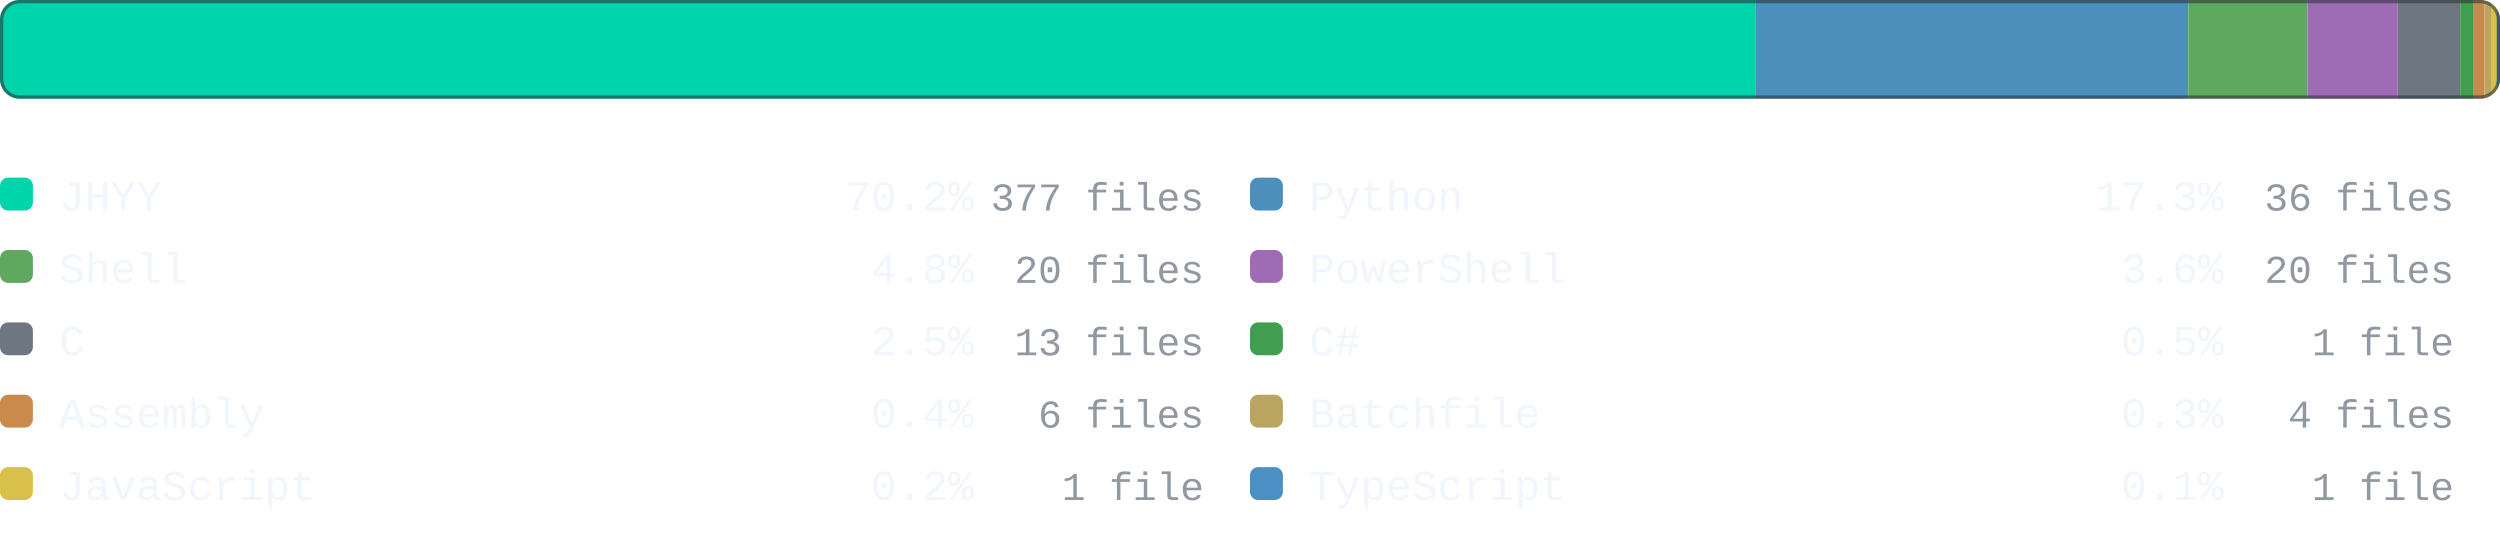
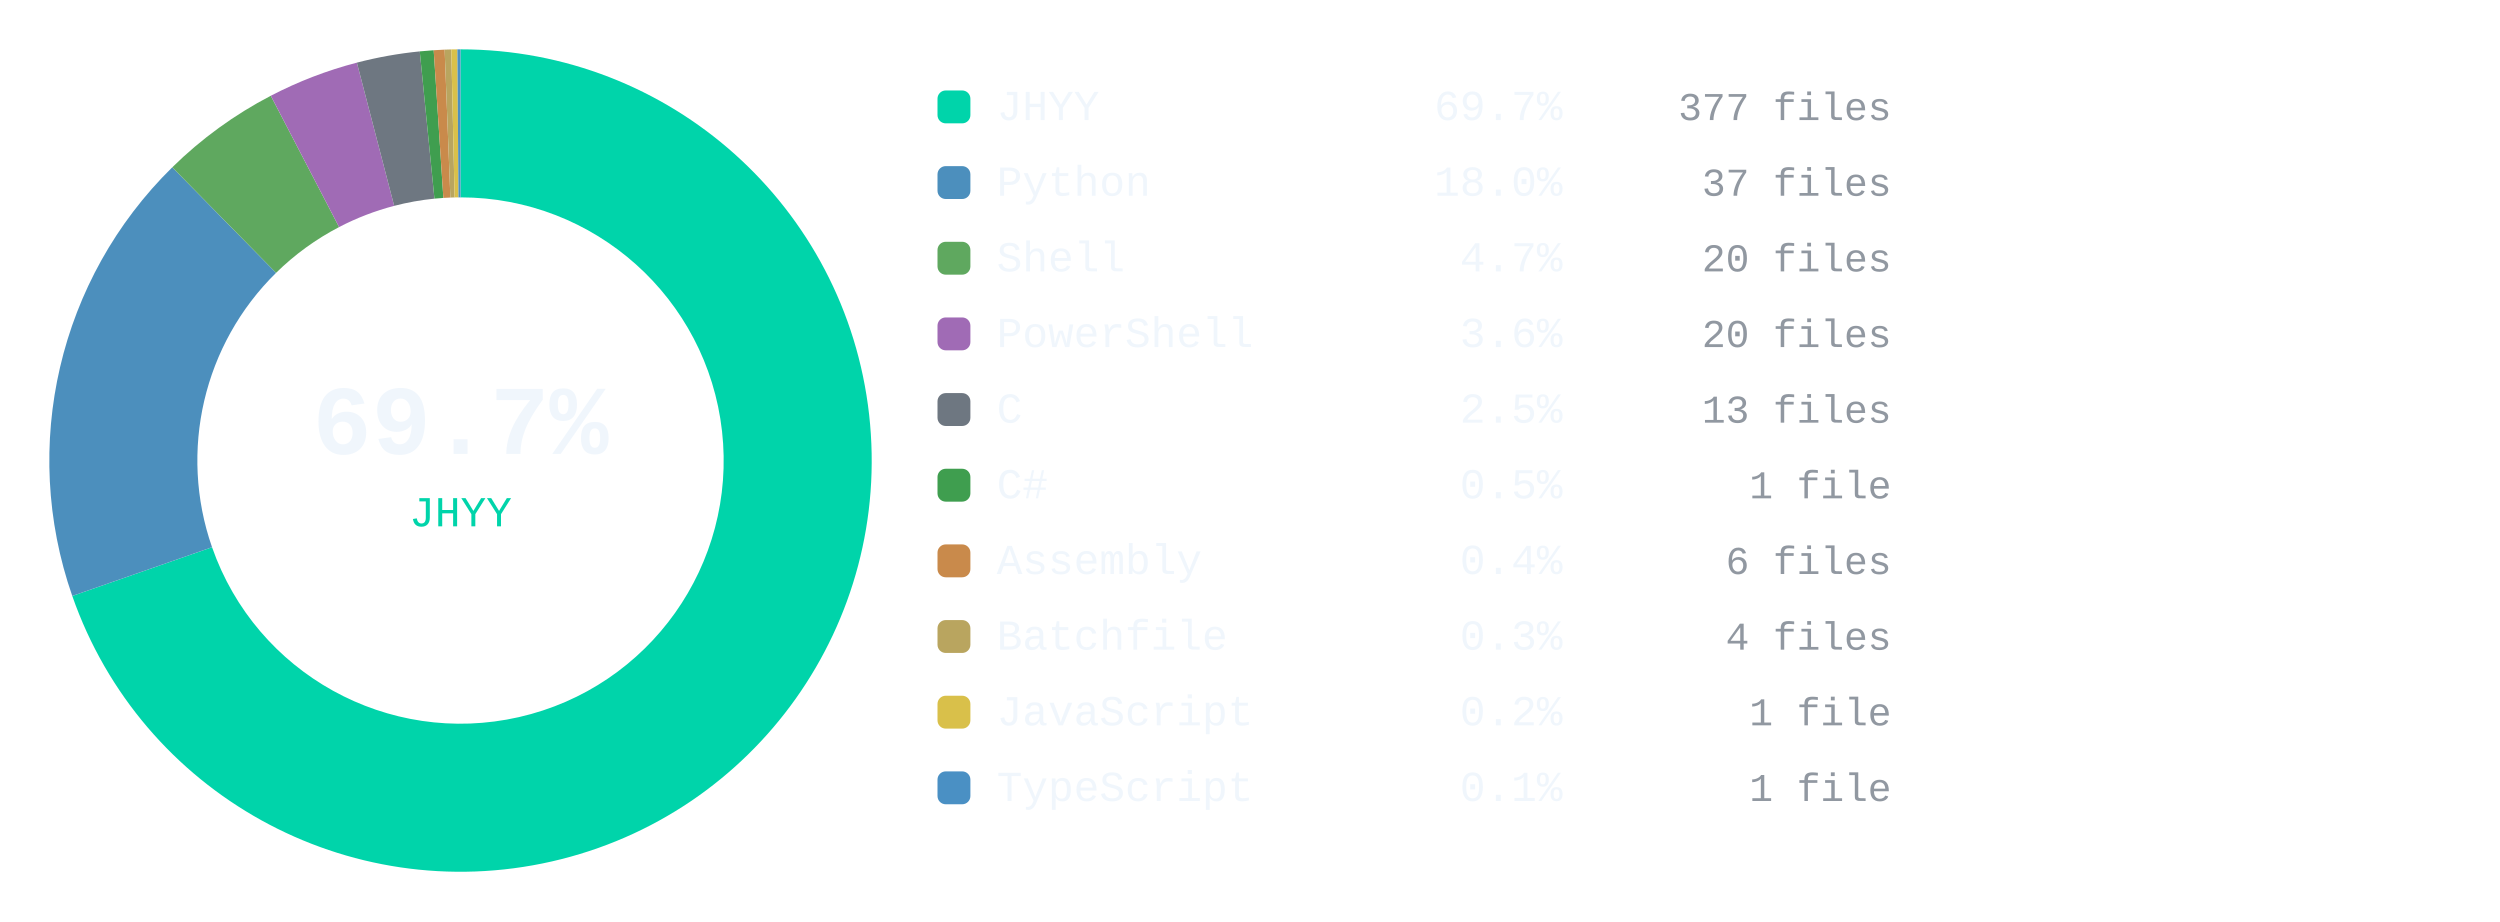
- <svg xmlns="http://www.w3.org/2000/svg" width="760" height="166" viewBox="0 0 760 166" role="img" aria-label="Language composition by code lines">
-   <g>
-     <clipPath id="bar">
-       <rect x="0" y="0" width="760" height="30" rx="6" />
-     </clipPath>
-     <g clip-path="url(#bar)">
-       <rect x="0.00" y="0" width="533.78" height="30" fill="#00d4aa" />
-       <rect x="533.78" y="0" width="131.47" height="30" fill="#4c8fbd" />
-       <rect x="665.25" y="0" width="36.25" height="30" fill="#5fa85f" />
-       <rect x="701.50" y="0" width="27.42" height="30" fill="#a06bb5" />
-       <rect x="728.92" y="0" width="18.98" height="30" fill="#6e7781" />
-       <rect x="747.89" y="0" width="4.14" height="30" fill="#3f9e4f" />
-       <rect x="752.03" y="0" width="3.25" height="30" fill="#c98a4b" />
-       <rect x="755.28" y="0" width="1.98" height="30" fill="#b9a55f" />
-       <rect x="757.26" y="0" width="1.80" height="30" fill="#d9c04a" />
-       <rect x="759.06" y="0" width="0.94" height="30" fill="#4a90c4" />
-     </g>
-     <rect x="0.5" y="0.5" width="759" height="29" rx="5.5" fill="none" stroke="#30363d" stroke-opacity="0.6" />
-     <rect x="0" y="54" width="10" height="10" rx="2.5" fill="#00d4aa" />
-     <text x="18" y="64" font-family="SFMono-Regular,Consolas,Liberation Mono,monospace" font-size="13" fill="#f0f6fc">JHYY</text>
-     <text x="296" y="64" font-family="SFMono-Regular,Consolas,Liberation Mono,monospace" font-size="13" fill="#f0f6fc" text-anchor="end">70.2%</text>
-     <text x="366" y="64" font-family="SFMono-Regular,Consolas,Liberation Mono,monospace" font-size="12" fill="#9198a1" text-anchor="end">377 files</text>
-     <rect x="380" y="54" width="10" height="10" rx="2.5" fill="#4c8fbd" />
-     <text x="398" y="64" font-family="SFMono-Regular,Consolas,Liberation Mono,monospace" font-size="13" fill="#f0f6fc">Python</text>
-     <text x="676" y="64" font-family="SFMono-Regular,Consolas,Liberation Mono,monospace" font-size="13" fill="#f0f6fc" text-anchor="end">17.3%</text>
-     <text x="746" y="64" font-family="SFMono-Regular,Consolas,Liberation Mono,monospace" font-size="12" fill="#9198a1" text-anchor="end">36 files</text>
-     <rect x="0" y="76" width="10" height="10" rx="2.5" fill="#5fa85f" />
-     <text x="18" y="86" font-family="SFMono-Regular,Consolas,Liberation Mono,monospace" font-size="13" fill="#f0f6fc">Shell</text>
-     <text x="296" y="86" font-family="SFMono-Regular,Consolas,Liberation Mono,monospace" font-size="13" fill="#f0f6fc" text-anchor="end">4.8%</text>
-     <text x="366" y="86" font-family="SFMono-Regular,Consolas,Liberation Mono,monospace" font-size="12" fill="#9198a1" text-anchor="end">20 files</text>
-     <rect x="380" y="76" width="10" height="10" rx="2.5" fill="#a06bb5" />
-     <text x="398" y="86" font-family="SFMono-Regular,Consolas,Liberation Mono,monospace" font-size="13" fill="#f0f6fc">PowerShell</text>
-     <text x="676" y="86" font-family="SFMono-Regular,Consolas,Liberation Mono,monospace" font-size="13" fill="#f0f6fc" text-anchor="end">3.6%</text>
-     <text x="746" y="86" font-family="SFMono-Regular,Consolas,Liberation Mono,monospace" font-size="12" fill="#9198a1" text-anchor="end">20 files</text>
-     <rect x="0" y="98" width="10" height="10" rx="2.5" fill="#6e7781" />
-     <text x="18" y="108" font-family="SFMono-Regular,Consolas,Liberation Mono,monospace" font-size="13" fill="#f0f6fc">C</text>
-     <text x="296" y="108" font-family="SFMono-Regular,Consolas,Liberation Mono,monospace" font-size="13" fill="#f0f6fc" text-anchor="end">2.5%</text>
-     <text x="366" y="108" font-family="SFMono-Regular,Consolas,Liberation Mono,monospace" font-size="12" fill="#9198a1" text-anchor="end">13 files</text>
-     <rect x="380" y="98" width="10" height="10" rx="2.5" fill="#3f9e4f" />
-     <text x="398" y="108" font-family="SFMono-Regular,Consolas,Liberation Mono,monospace" font-size="13" fill="#f0f6fc">C#</text>
-     <text x="676" y="108" font-family="SFMono-Regular,Consolas,Liberation Mono,monospace" font-size="13" fill="#f0f6fc" text-anchor="end">0.5%</text>
-     <text x="746" y="108" font-family="SFMono-Regular,Consolas,Liberation Mono,monospace" font-size="12" fill="#9198a1" text-anchor="end">1 file</text>
-     <rect x="0" y="120" width="10" height="10" rx="2.5" fill="#c98a4b" />
-     <text x="18" y="130" font-family="SFMono-Regular,Consolas,Liberation Mono,monospace" font-size="13" fill="#f0f6fc">Assembly</text>
-     <text x="296" y="130" font-family="SFMono-Regular,Consolas,Liberation Mono,monospace" font-size="13" fill="#f0f6fc" text-anchor="end">0.4%</text>
-     <text x="366" y="130" font-family="SFMono-Regular,Consolas,Liberation Mono,monospace" font-size="12" fill="#9198a1" text-anchor="end">6 files</text>
-     <rect x="380" y="120" width="10" height="10" rx="2.5" fill="#b9a55f" />
-     <text x="398" y="130" font-family="SFMono-Regular,Consolas,Liberation Mono,monospace" font-size="13" fill="#f0f6fc">Batchfile</text>
-     <text x="676" y="130" font-family="SFMono-Regular,Consolas,Liberation Mono,monospace" font-size="13" fill="#f0f6fc" text-anchor="end">0.3%</text>
-     <text x="746" y="130" font-family="SFMono-Regular,Consolas,Liberation Mono,monospace" font-size="12" fill="#9198a1" text-anchor="end">4 files</text>
-     <rect x="0" y="142" width="10" height="10" rx="2.5" fill="#d9c04a" />
-     <text x="18" y="152" font-family="SFMono-Regular,Consolas,Liberation Mono,monospace" font-size="13" fill="#f0f6fc">JavaScript</text>
-     <text x="296" y="152" font-family="SFMono-Regular,Consolas,Liberation Mono,monospace" font-size="13" fill="#f0f6fc" text-anchor="end">0.2%</text>
-     <text x="366" y="152" font-family="SFMono-Regular,Consolas,Liberation Mono,monospace" font-size="12" fill="#9198a1" text-anchor="end">1 file</text>
-     <rect x="380" y="142" width="10" height="10" rx="2.5" fill="#4a90c4" />
-     <text x="398" y="152" font-family="SFMono-Regular,Consolas,Liberation Mono,monospace" font-size="13" fill="#f0f6fc">TypeScript</text>
-     <text x="676" y="152" font-family="SFMono-Regular,Consolas,Liberation Mono,monospace" font-size="13" fill="#f0f6fc" text-anchor="end">0.1%</text>
-     <text x="746" y="152" font-family="SFMono-Regular,Consolas,Liberation Mono,monospace" font-size="12" fill="#9198a1" text-anchor="end">1 file</text>
-   </g>
+ <svg xmlns="http://www.w3.org/2000/svg" width="760" height="280" viewBox="0 0 760 280" role="img" aria-label="Language composition by code lines">
+   <path d="M 140.00 15.00 A 125.0 125.0 0 1 1 21.97 181.17 L 64.46 166.35 A 80.0 80.0 0 1 0 140.00 60.00 Z" fill="#00d4aa" />
+   <path d="M 21.97 181.17 A 125.0 125.0 0 0 1 52.37 50.86 L 83.92 82.95 A 80.0 80.0 0 0 0 64.46 166.35 Z" fill="#4c8fbd" />
+   <path d="M 52.37 50.86 A 125.0 125.0 0 0 1 82.32 29.11 L 103.08 69.03 A 80.0 80.0 0 0 0 83.92 82.95 Z" fill="#5fa85f" />
+   <path d="M 82.32 29.11 A 125.0 125.0 0 0 1 108.49 19.04 L 119.83 62.58 A 80.0 80.0 0 0 0 103.08 69.03 Z" fill="#a06bb5" />
+   <path d="M 108.49 19.04 A 125.0 125.0 0 0 1 127.61 15.62 L 132.07 60.39 A 80.0 80.0 0 0 0 119.83 62.58 Z" fill="#6e7781" />
+   <path d="M 127.61 15.62 A 125.0 125.0 0 0 1 131.84 15.27 L 134.78 60.17 A 80.0 80.0 0 0 0 132.07 60.39 Z" fill="#3f9e4f" />
+   <path d="M 131.84 15.27 A 125.0 125.0 0 0 1 135.17 15.09 L 136.91 60.06 A 80.0 80.0 0 0 0 134.78 60.17 Z" fill="#c98a4b" />
+   <path d="M 135.17 15.09 A 125.0 125.0 0 0 1 137.19 15.03 L 138.20 60.02 A 80.0 80.0 0 0 0 136.91 60.06 Z" fill="#b9a55f" />
+   <path d="M 137.19 15.03 A 125.0 125.0 0 0 1 139.04 15.00 L 139.38 60.00 A 80.0 80.0 0 0 0 138.20 60.02 Z" fill="#d9c04a" />
+   <path d="M 139.04 15.00 A 125.0 125.0 0 0 1 140.00 15.00 L 140.00 60.00 A 80.0 80.0 0 0 0 139.38 60.00 Z" fill="#4a90c4" />
+   <text x="140.0" y="138.0" font-family="SFMono-Regular,Consolas,Liberation Mono,monospace" font-size="30" font-weight="700" fill="#f0f6fc" text-anchor="middle">69.7%</text>
+   <text x="140.0" y="160.0" font-family="SFMono-Regular,Consolas,Liberation Mono,monospace" font-size="13" fill="#00d4aa" text-anchor="middle">JHYY</text>
+   <rect x="285" y="27.5" width="10" height="10" rx="2.5" fill="#00d4aa" />
+   <text x="303" y="36.5" font-family="SFMono-Regular,Consolas,Liberation Mono,monospace" font-size="13" fill="#f0f6fc">JHYY</text>
+   <text x="475" y="36.5" font-family="SFMono-Regular,Consolas,Liberation Mono,monospace" font-size="13" fill="#f0f6fc" text-anchor="end">69.7%</text>
+   <text x="575" y="36.5" font-family="SFMono-Regular,Consolas,Liberation Mono,monospace" font-size="12" fill="#9198a1" text-anchor="end">377 files</text>
+   <rect x="285" y="50.5" width="10" height="10" rx="2.5" fill="#4c8fbd" />
+   <text x="303" y="59.5" font-family="SFMono-Regular,Consolas,Liberation Mono,monospace" font-size="13" fill="#f0f6fc">Python</text>
+   <text x="475" y="59.5" font-family="SFMono-Regular,Consolas,Liberation Mono,monospace" font-size="13" fill="#f0f6fc" text-anchor="end">18.0%</text>
+   <text x="575" y="59.5" font-family="SFMono-Regular,Consolas,Liberation Mono,monospace" font-size="12" fill="#9198a1" text-anchor="end">37 files</text>
+   <rect x="285" y="73.5" width="10" height="10" rx="2.5" fill="#5fa85f" />
+   <text x="303" y="82.5" font-family="SFMono-Regular,Consolas,Liberation Mono,monospace" font-size="13" fill="#f0f6fc">Shell</text>
+   <text x="475" y="82.5" font-family="SFMono-Regular,Consolas,Liberation Mono,monospace" font-size="13" fill="#f0f6fc" text-anchor="end">4.7%</text>
+   <text x="575" y="82.5" font-family="SFMono-Regular,Consolas,Liberation Mono,monospace" font-size="12" fill="#9198a1" text-anchor="end">20 files</text>
+   <rect x="285" y="96.5" width="10" height="10" rx="2.5" fill="#a06bb5" />
+   <text x="303" y="105.5" font-family="SFMono-Regular,Consolas,Liberation Mono,monospace" font-size="13" fill="#f0f6fc">PowerShell</text>
+   <text x="475" y="105.5" font-family="SFMono-Regular,Consolas,Liberation Mono,monospace" font-size="13" fill="#f0f6fc" text-anchor="end">3.6%</text>
+   <text x="575" y="105.5" font-family="SFMono-Regular,Consolas,Liberation Mono,monospace" font-size="12" fill="#9198a1" text-anchor="end">20 files</text>
+   <rect x="285" y="119.5" width="10" height="10" rx="2.5" fill="#6e7781" />
+   <text x="303" y="128.5" font-family="SFMono-Regular,Consolas,Liberation Mono,monospace" font-size="13" fill="#f0f6fc">C</text>
+   <text x="475" y="128.5" font-family="SFMono-Regular,Consolas,Liberation Mono,monospace" font-size="13" fill="#f0f6fc" text-anchor="end">2.5%</text>
+   <text x="575" y="128.5" font-family="SFMono-Regular,Consolas,Liberation Mono,monospace" font-size="12" fill="#9198a1" text-anchor="end">13 files</text>
+   <rect x="285" y="142.5" width="10" height="10" rx="2.5" fill="#3f9e4f" />
+   <text x="303" y="151.5" font-family="SFMono-Regular,Consolas,Liberation Mono,monospace" font-size="13" fill="#f0f6fc">C#</text>
+   <text x="475" y="151.5" font-family="SFMono-Regular,Consolas,Liberation Mono,monospace" font-size="13" fill="#f0f6fc" text-anchor="end">0.5%</text>
+   <text x="575" y="151.5" font-family="SFMono-Regular,Consolas,Liberation Mono,monospace" font-size="12" fill="#9198a1" text-anchor="end">1 file</text>
+   <rect x="285" y="165.5" width="10" height="10" rx="2.5" fill="#c98a4b" />
+   <text x="303" y="174.5" font-family="SFMono-Regular,Consolas,Liberation Mono,monospace" font-size="13" fill="#f0f6fc">Assembly</text>
+   <text x="475" y="174.5" font-family="SFMono-Regular,Consolas,Liberation Mono,monospace" font-size="13" fill="#f0f6fc" text-anchor="end">0.4%</text>
+   <text x="575" y="174.5" font-family="SFMono-Regular,Consolas,Liberation Mono,monospace" font-size="12" fill="#9198a1" text-anchor="end">6 files</text>
+   <rect x="285" y="188.5" width="10" height="10" rx="2.5" fill="#b9a55f" />
+   <text x="303" y="197.5" font-family="SFMono-Regular,Consolas,Liberation Mono,monospace" font-size="13" fill="#f0f6fc">Batchfile</text>
+   <text x="475" y="197.5" font-family="SFMono-Regular,Consolas,Liberation Mono,monospace" font-size="13" fill="#f0f6fc" text-anchor="end">0.3%</text>
+   <text x="575" y="197.5" font-family="SFMono-Regular,Consolas,Liberation Mono,monospace" font-size="12" fill="#9198a1" text-anchor="end">4 files</text>
+   <rect x="285" y="211.5" width="10" height="10" rx="2.5" fill="#d9c04a" />
+   <text x="303" y="220.5" font-family="SFMono-Regular,Consolas,Liberation Mono,monospace" font-size="13" fill="#f0f6fc">JavaScript</text>
+   <text x="475" y="220.5" font-family="SFMono-Regular,Consolas,Liberation Mono,monospace" font-size="13" fill="#f0f6fc" text-anchor="end">0.2%</text>
+   <text x="575" y="220.5" font-family="SFMono-Regular,Consolas,Liberation Mono,monospace" font-size="12" fill="#9198a1" text-anchor="end">1 file</text>
+   <rect x="285" y="234.5" width="10" height="10" rx="2.5" fill="#4a90c4" />
+   <text x="303" y="243.5" font-family="SFMono-Regular,Consolas,Liberation Mono,monospace" font-size="13" fill="#f0f6fc">TypeScript</text>
+   <text x="475" y="243.5" font-family="SFMono-Regular,Consolas,Liberation Mono,monospace" font-size="13" fill="#f0f6fc" text-anchor="end">0.1%</text>
+   <text x="575" y="243.5" font-family="SFMono-Regular,Consolas,Liberation Mono,monospace" font-size="12" fill="#9198a1" text-anchor="end">1 file</text>
</svg>
